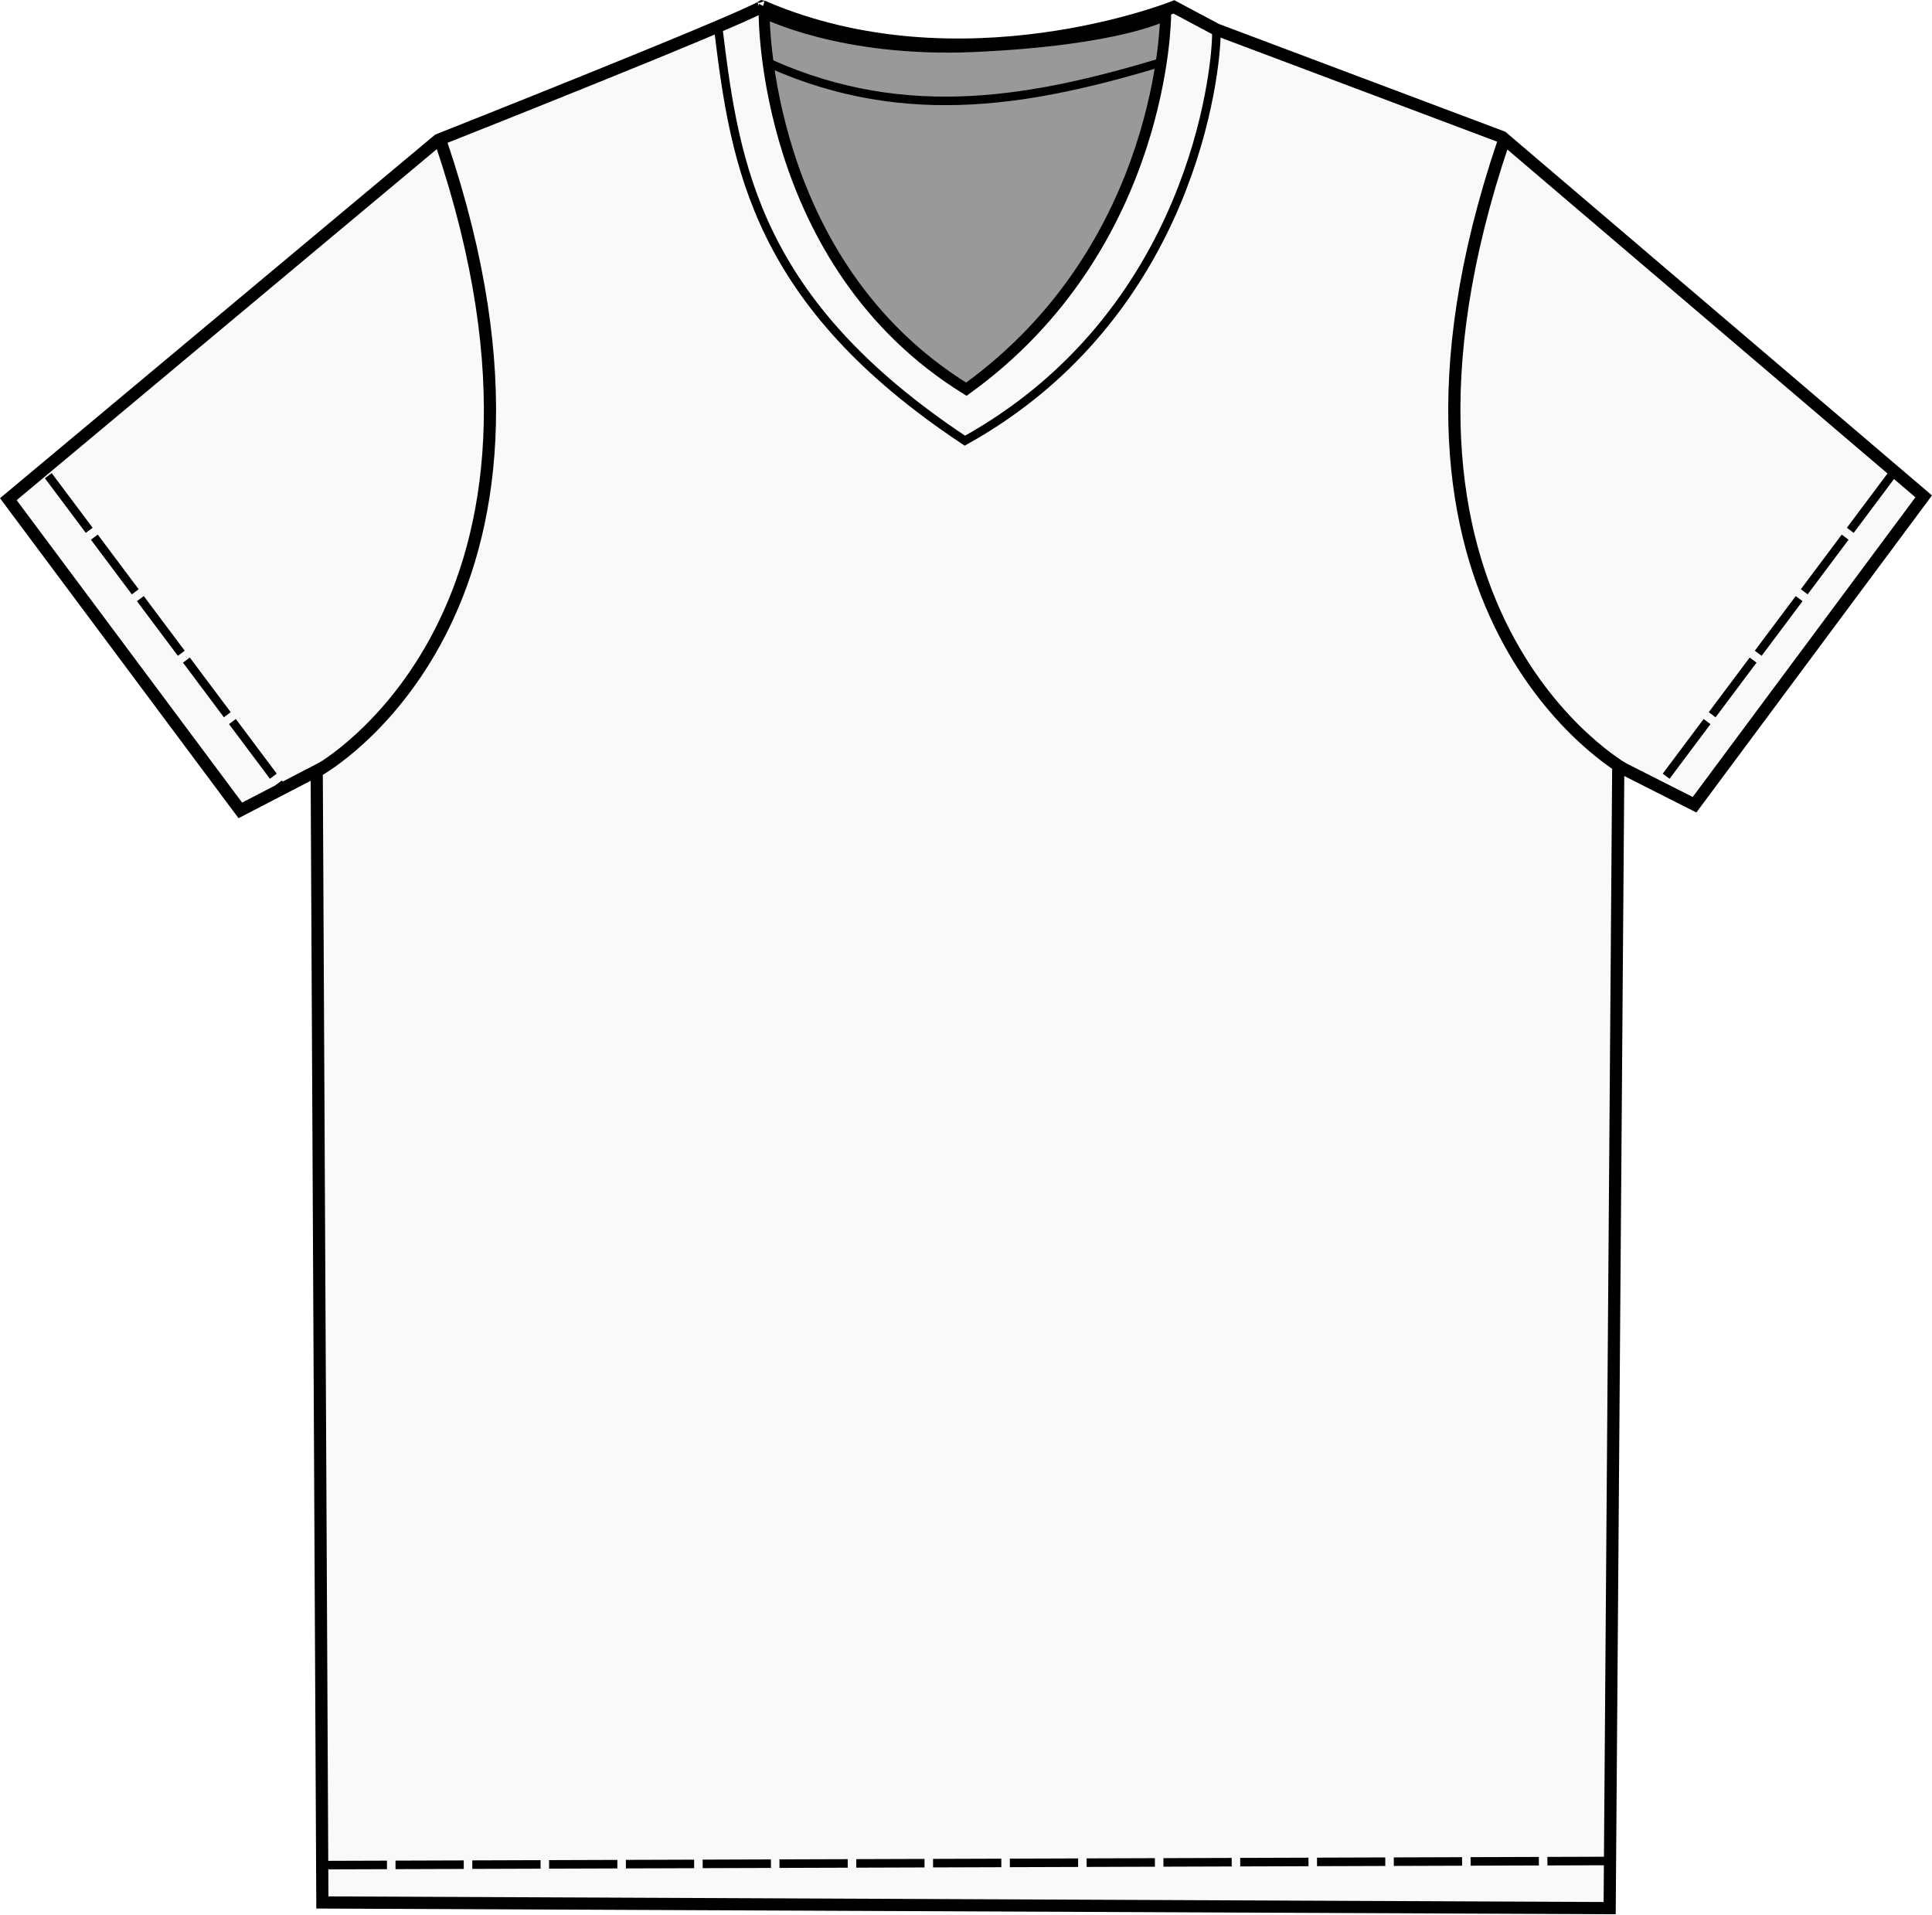
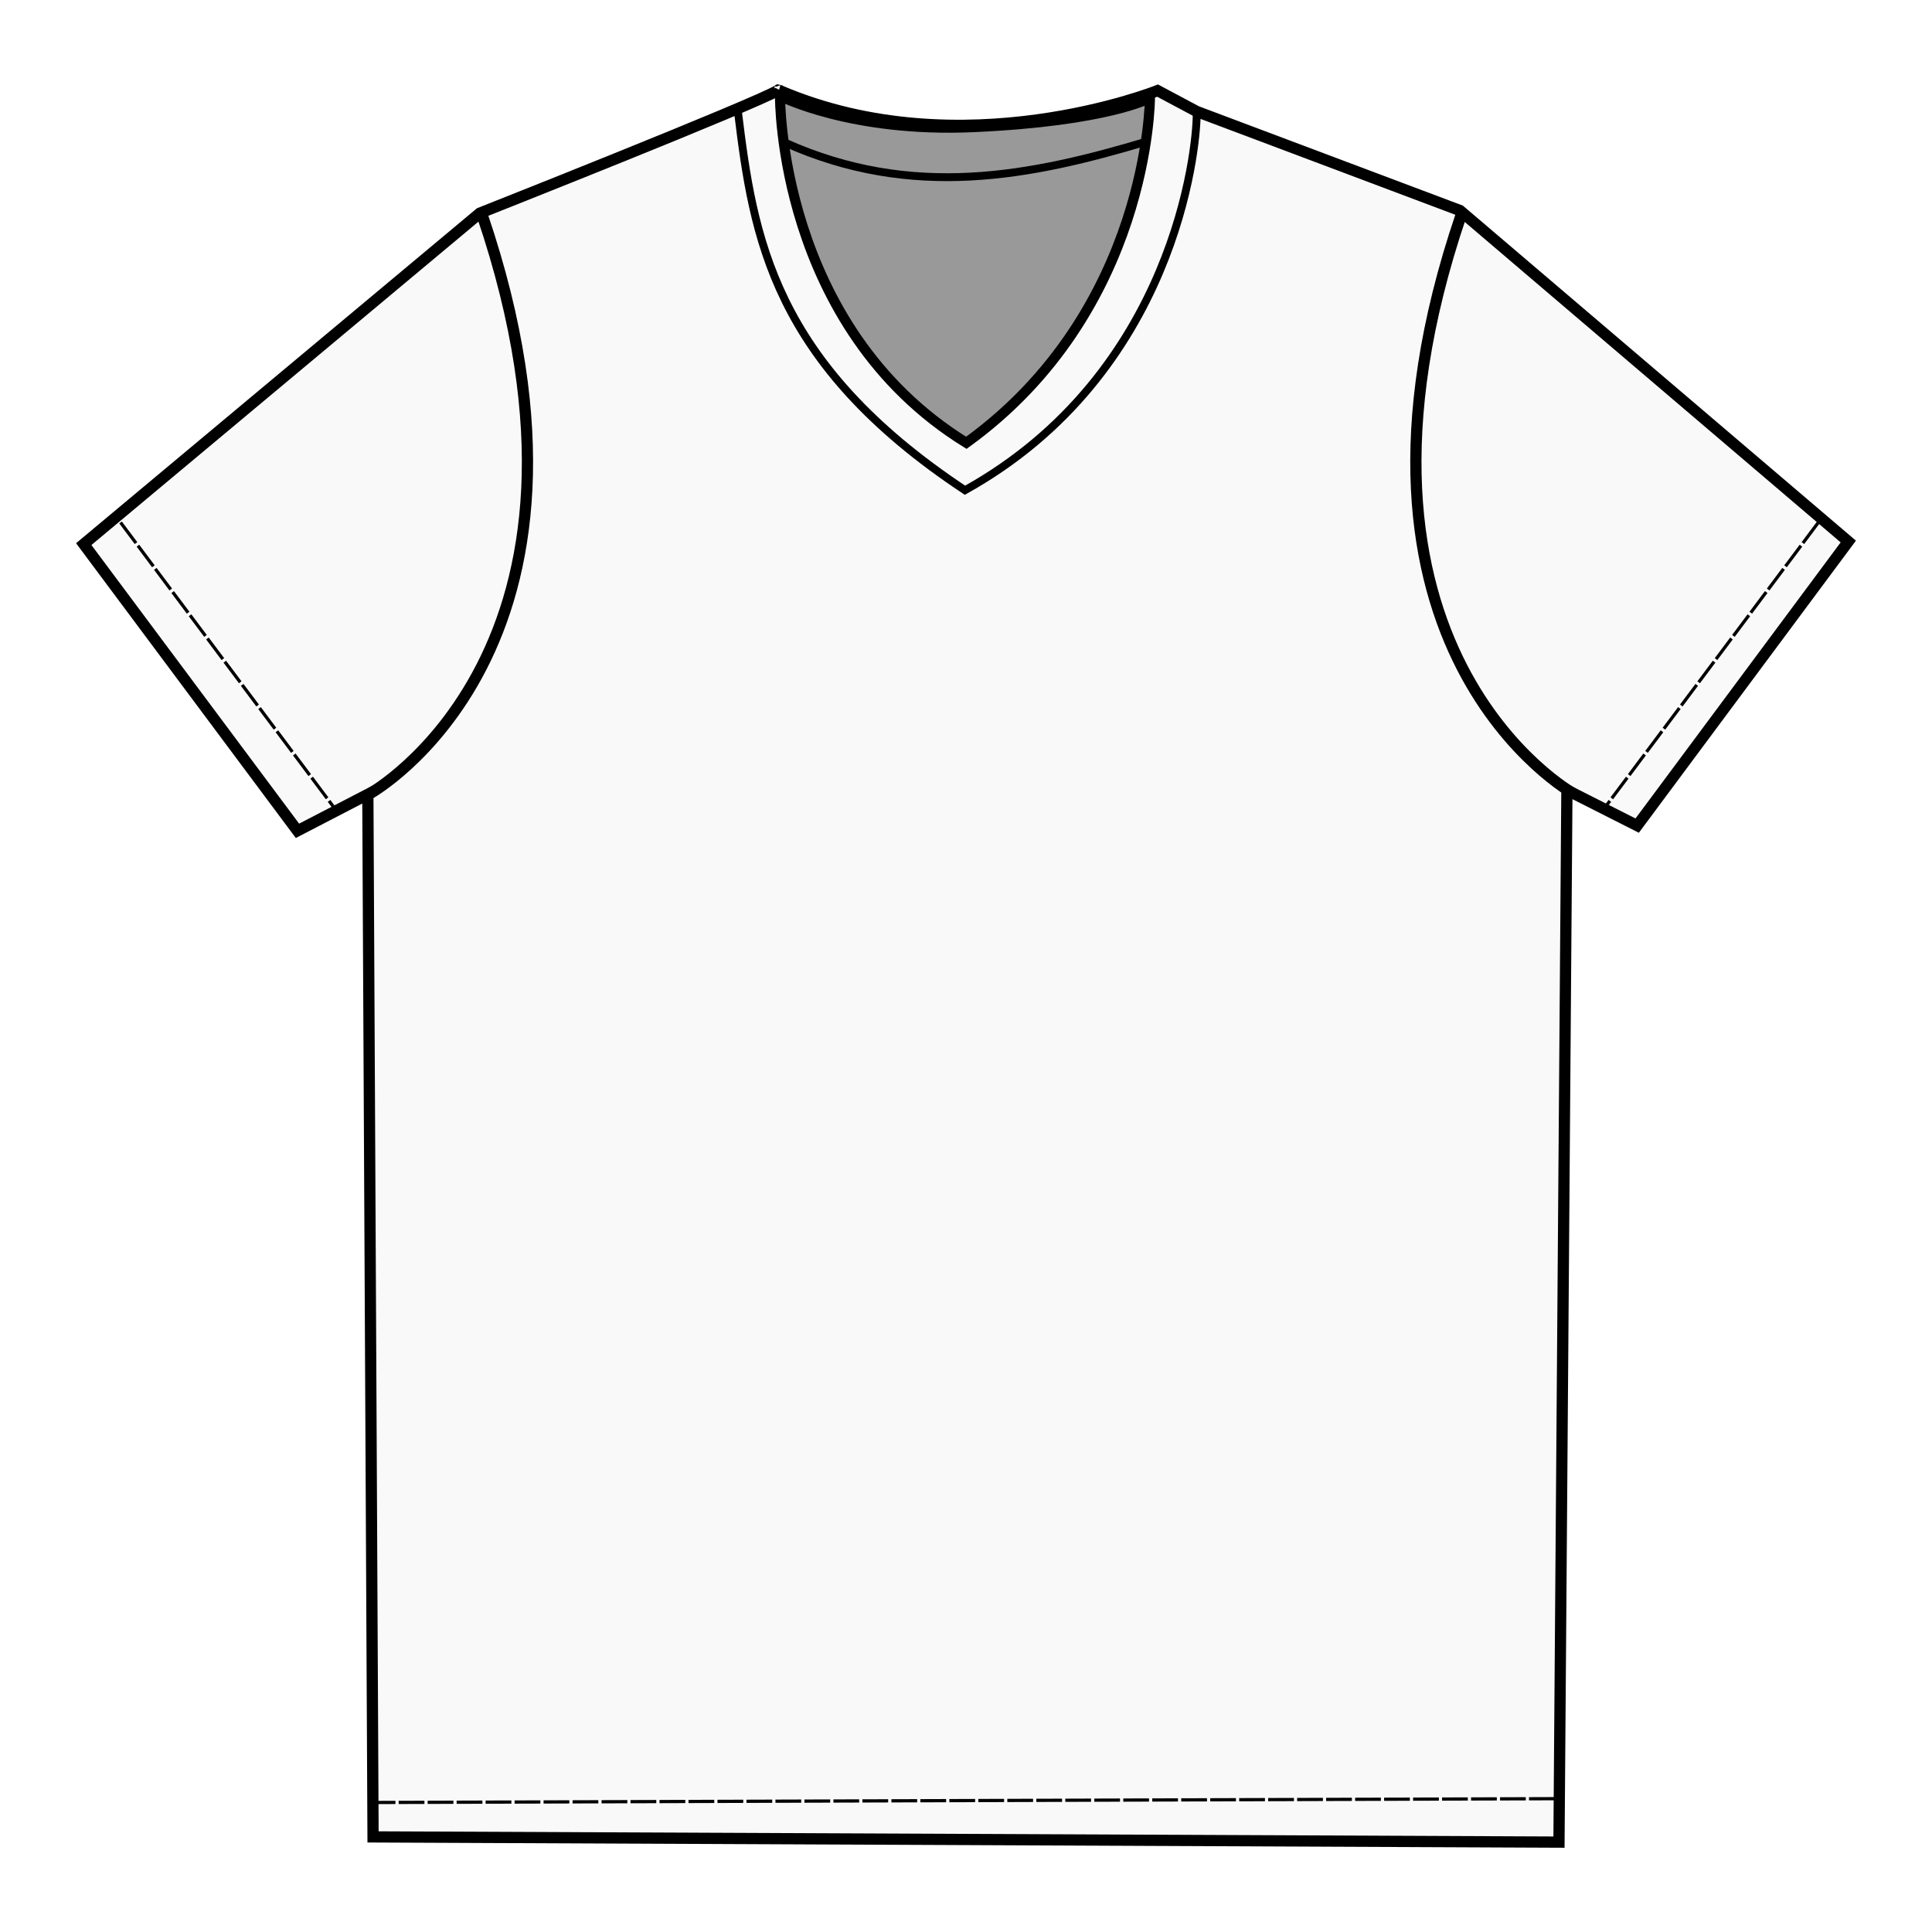
- <svg xmlns="http://www.w3.org/2000/svg" width="158.498mm" height="157.041mm" viewBox="0 0 158.498 157.041" version="1.1" id="svg1" xml:space="preserve">
+ <svg xmlns="http://www.w3.org/2000/svg" width="600mm" height="600mm" viewBox="0 0 600 600" version="1.1" id="svg1" xml:space="preserve">
  <defs id="defs1" />
-   <g id="layer2" transform="translate(-26.2404,-79.74187)">
-     <path style="display:inline;fill:#f9f9f9;stroke:#000000;stroke-width:1;stroke-dasharray:none" d="m 26.924,120.694 19.032,25.531 6.267,-3.249 0.464,92.841 105.607,0.464 0.706,-93.686 6.258,3.166 18.8,-25.299 -34.583,-29.477 -23.442,-8.82 -3.482,-1.857 c 0,0 -17.408,6.963 -33.655,0 0,0 0.146,0.019 -0.13,-0.037 -1.911,1.188 -26.562,10.946 -26.562,10.946 z" id="path3" />
-     <path style="fill:none;stroke:#000000;stroke-width:1;stroke-dasharray:none" d="m 52.417,142.905 c 0,0 23.102,-12.834 9.997,-51.495 m 97.157,51.495 c 0,0 -23.102,-12.834 -9.997,-51.495" id="path4" />
-     <path style="fill:#999999;stroke:#000000;stroke-width:0.9;stroke-dasharray:none" d="m 88.927,80.783 c 0,0 -0.192,20.522 16.591,30.889 16.34,-11.779 16.35,-30.708 16.35,-30.708 0,0 -3.68,2.051 -15.686,2.594 -10.911,0.493 -17.255,-2.775 -17.255,-2.775 z" id="path8" />
-     <path style="fill:none;stroke:#000000;stroke-width:0.7" d="m 85.187,82.231 c 1.36,11.168 3.121,22.339 20.211,33.664 18.695,-10.401 20.628,-30.372 20.633,-33.423" id="path9" />
-     <path style="fill:none;stroke:#000000;stroke-width:0.7;stroke-dasharray:5.6, 0.7;stroke-dashoffset:0" d="m 30.203,118.766 19.182,25.617 m 132.005,-25.617 -19.182,25.617" id="path10" />
-     <path style="fill:none;stroke:#000000;stroke-width:0.7;stroke-dasharray:5.6, 0.7;stroke-dashoffset:0" d="M 52.387,232.754 158.184,232.413" id="path11" />
-     <path style="fill:none;stroke:#000000;stroke-width:0.7;stroke-dasharray:none" d="m 89.346,84.93 c 11.374,5.12 21.915,3.012 32.337,-0.121" id="path1" />
+   <g id="layer1" style="display:inline">
+     <g id="g53" transform="matrix(3.715508,0,0,3.715508,-3.505604,22.3761)" style="display:inline">
+       <g id="layer2-61" style="display:inline">
+         <g id="layer2-6" transform="matrix(0.9386199,0,0,0.9386199,-17.32819,-73.82813)" style="display:inline">
+           <path style="display:inline;fill:#f9f9f9;stroke:#000000;stroke-width:1;stroke-dasharray:none" d="m 26.924,120.694 19.032,25.531 6.267,-3.249 0.464,92.841 105.607,0.464 0.706,-93.686 6.258,3.166 18.8,-25.299 -34.583,-29.477 -23.442,-8.82 -3.482,-1.857 c 0,0 -17.408,6.963 -33.655,0 0,0 0.146,0.019 -0.13,-0.037 -1.911,1.188 -26.562,10.946 -26.562,10.946 z" id="path3" />
+           <path style="fill:none;stroke:#000000;stroke-width:1;stroke-dasharray:none" d="m 52.417,142.905 c 0,0 23.102,-12.834 9.997,-51.495 m 97.157,51.495 c 0,0 -23.102,-12.834 -9.997,-51.495" id="path4-8" />
+           <path style="fill:#999999;stroke:#000000;stroke-width:0.9;stroke-dasharray:none" d="m 88.927,80.783 c 0,0 -0.192,20.522 16.591,30.889 16.34,-11.779 16.35,-30.708 16.35,-30.708 0,0 -3.68,2.051 -15.686,2.594 -10.911,0.493 -17.255,-2.775 -17.255,-2.775 z" id="path8" />
+           <path style="fill:none;stroke:#000000;stroke-width:0.7" d="m 85.187,82.231 c 1.36,11.168 3.121,22.339 20.211,33.664 18.695,-10.401 20.628,-30.372 20.633,-33.423" id="path9" />
+           <path style="fill:none;stroke:#000000;stroke-width:0.287;stroke-dasharray:2.294, 0.287;stroke-dashoffset:0" d="m 30.203,118.766 19.182,25.617 m 132.005,-25.617 -19.182,25.617" id="path10" />
+           <path style="fill:none;stroke:#000000;stroke-width:0.287;stroke-dasharray:2.294, 0.287;stroke-dashoffset:0" d="M 52.387,232.754 158.184,232.413" id="path11" />
+           <path style="fill:none;stroke:#000000;stroke-width:0.7;stroke-dasharray:none" d="m 89.346,84.93 c 11.374,5.12 21.915,3.012 32.337,-0.121" id="path1-4" />
+         </g>
+       </g>
+     </g>
  </g>
</svg>
